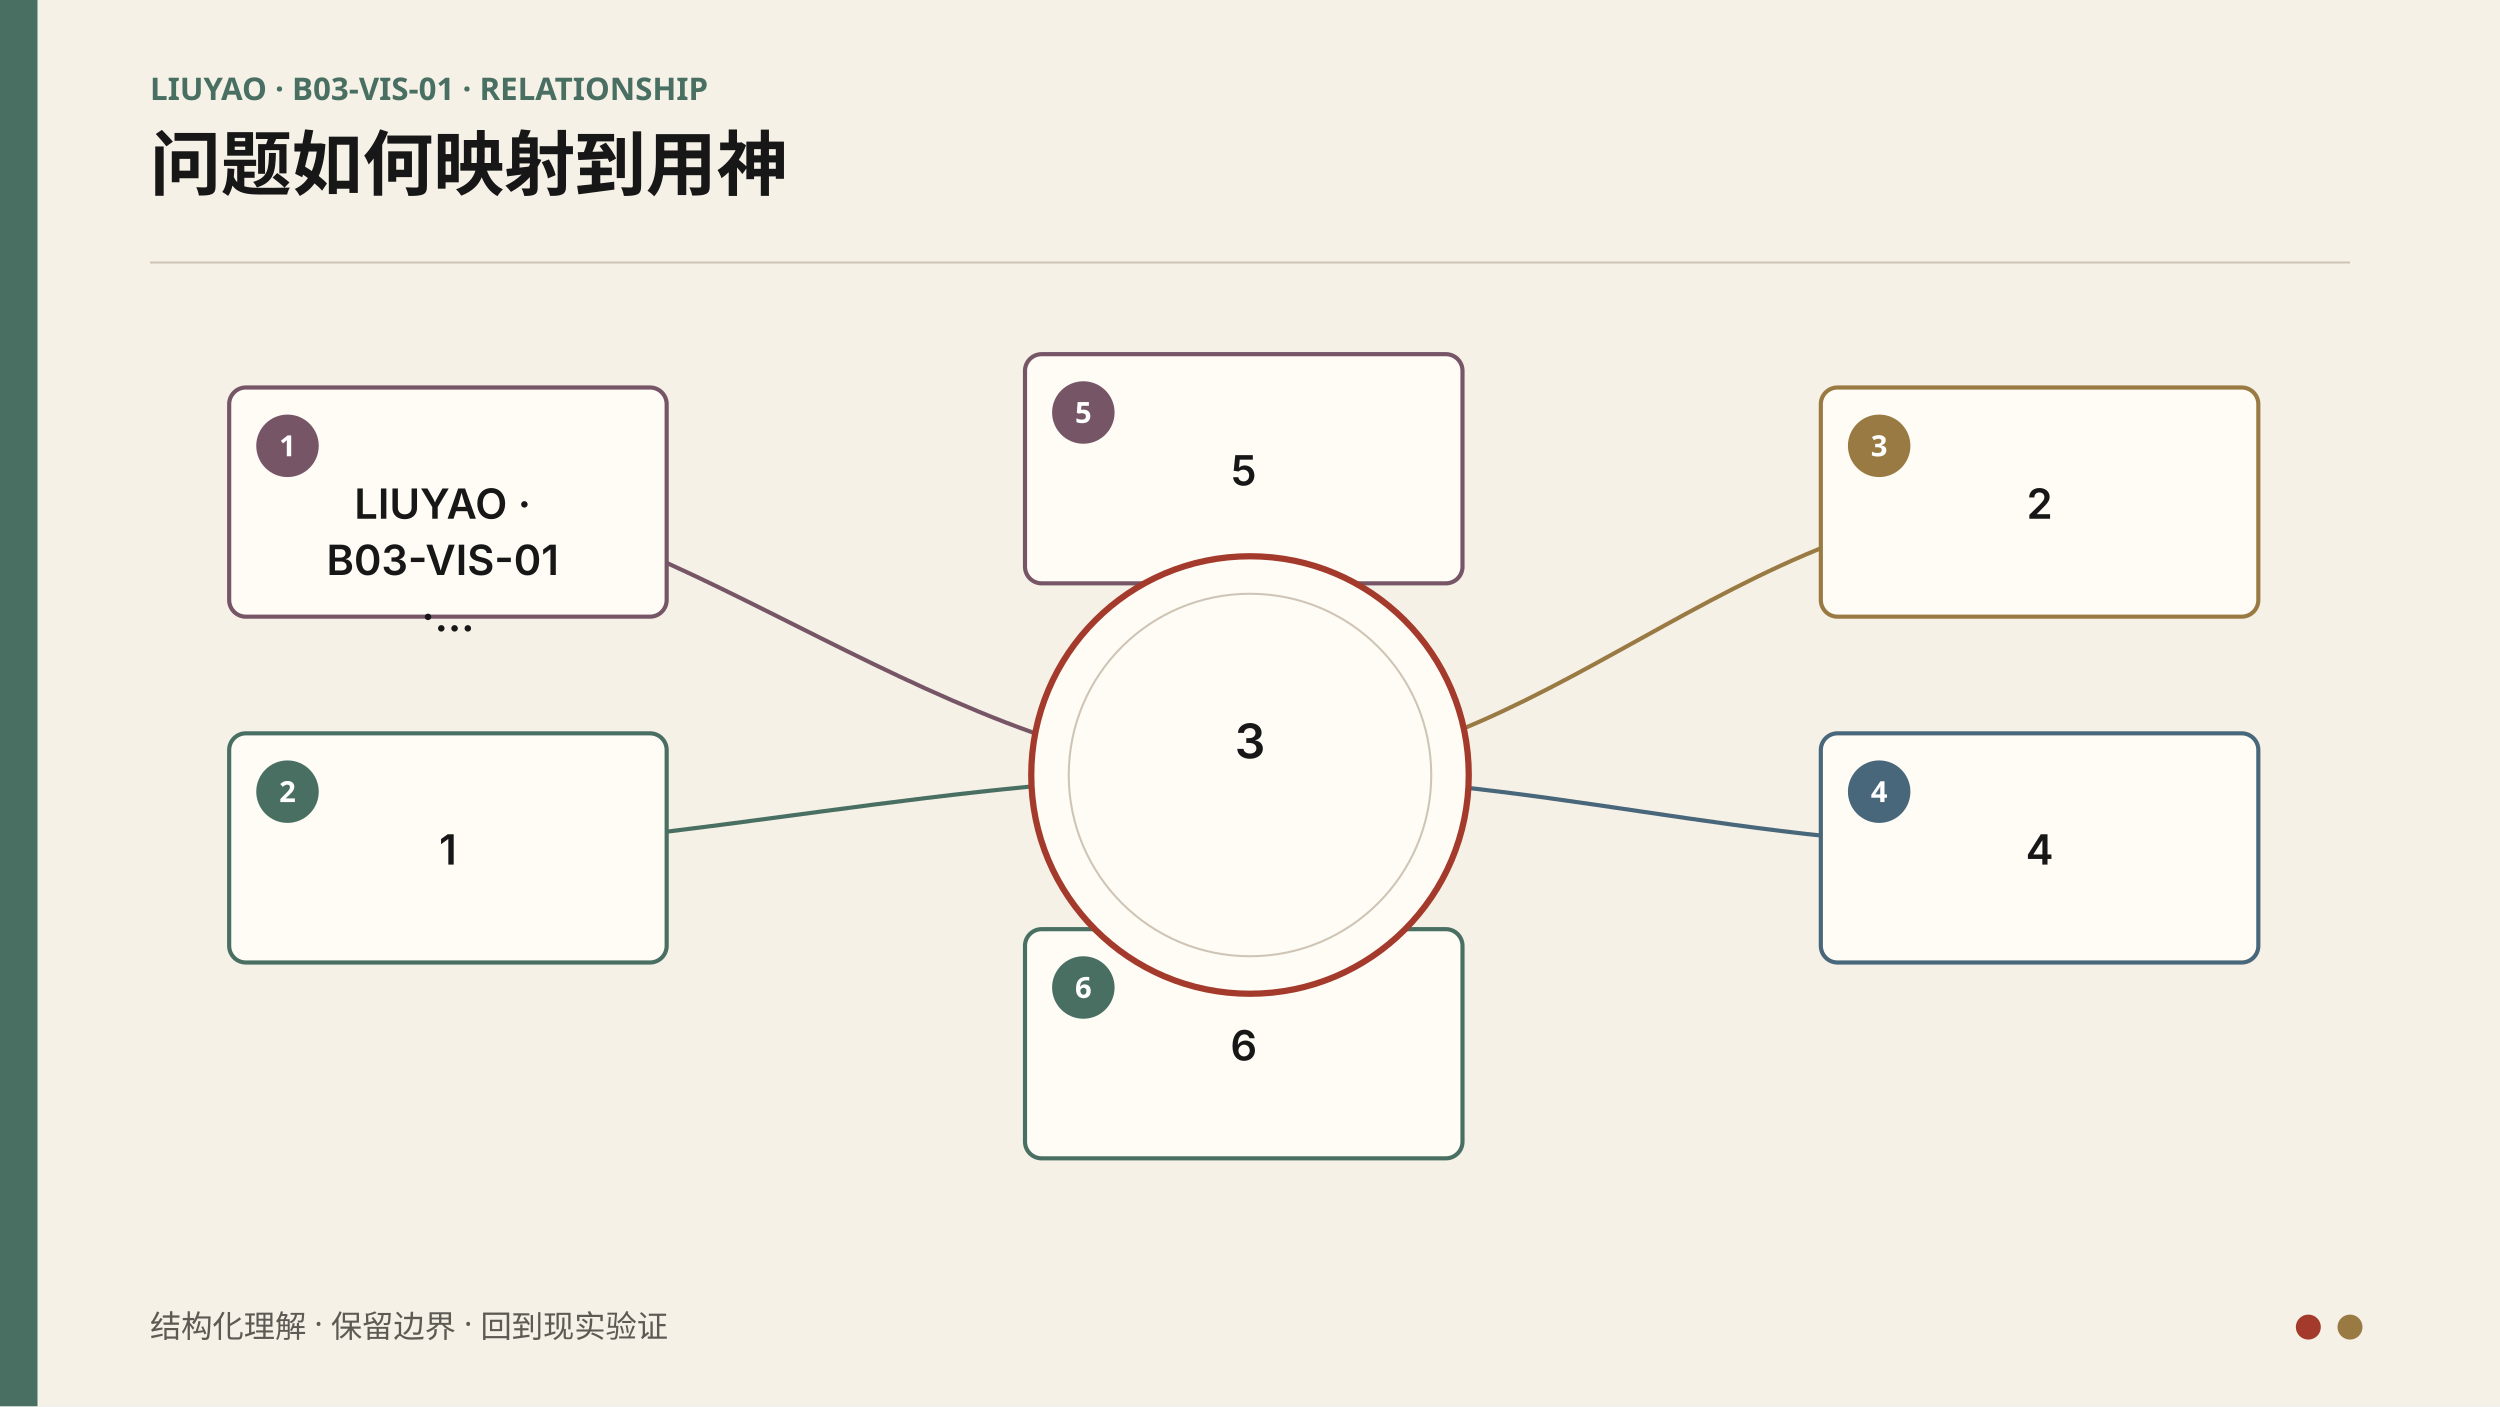
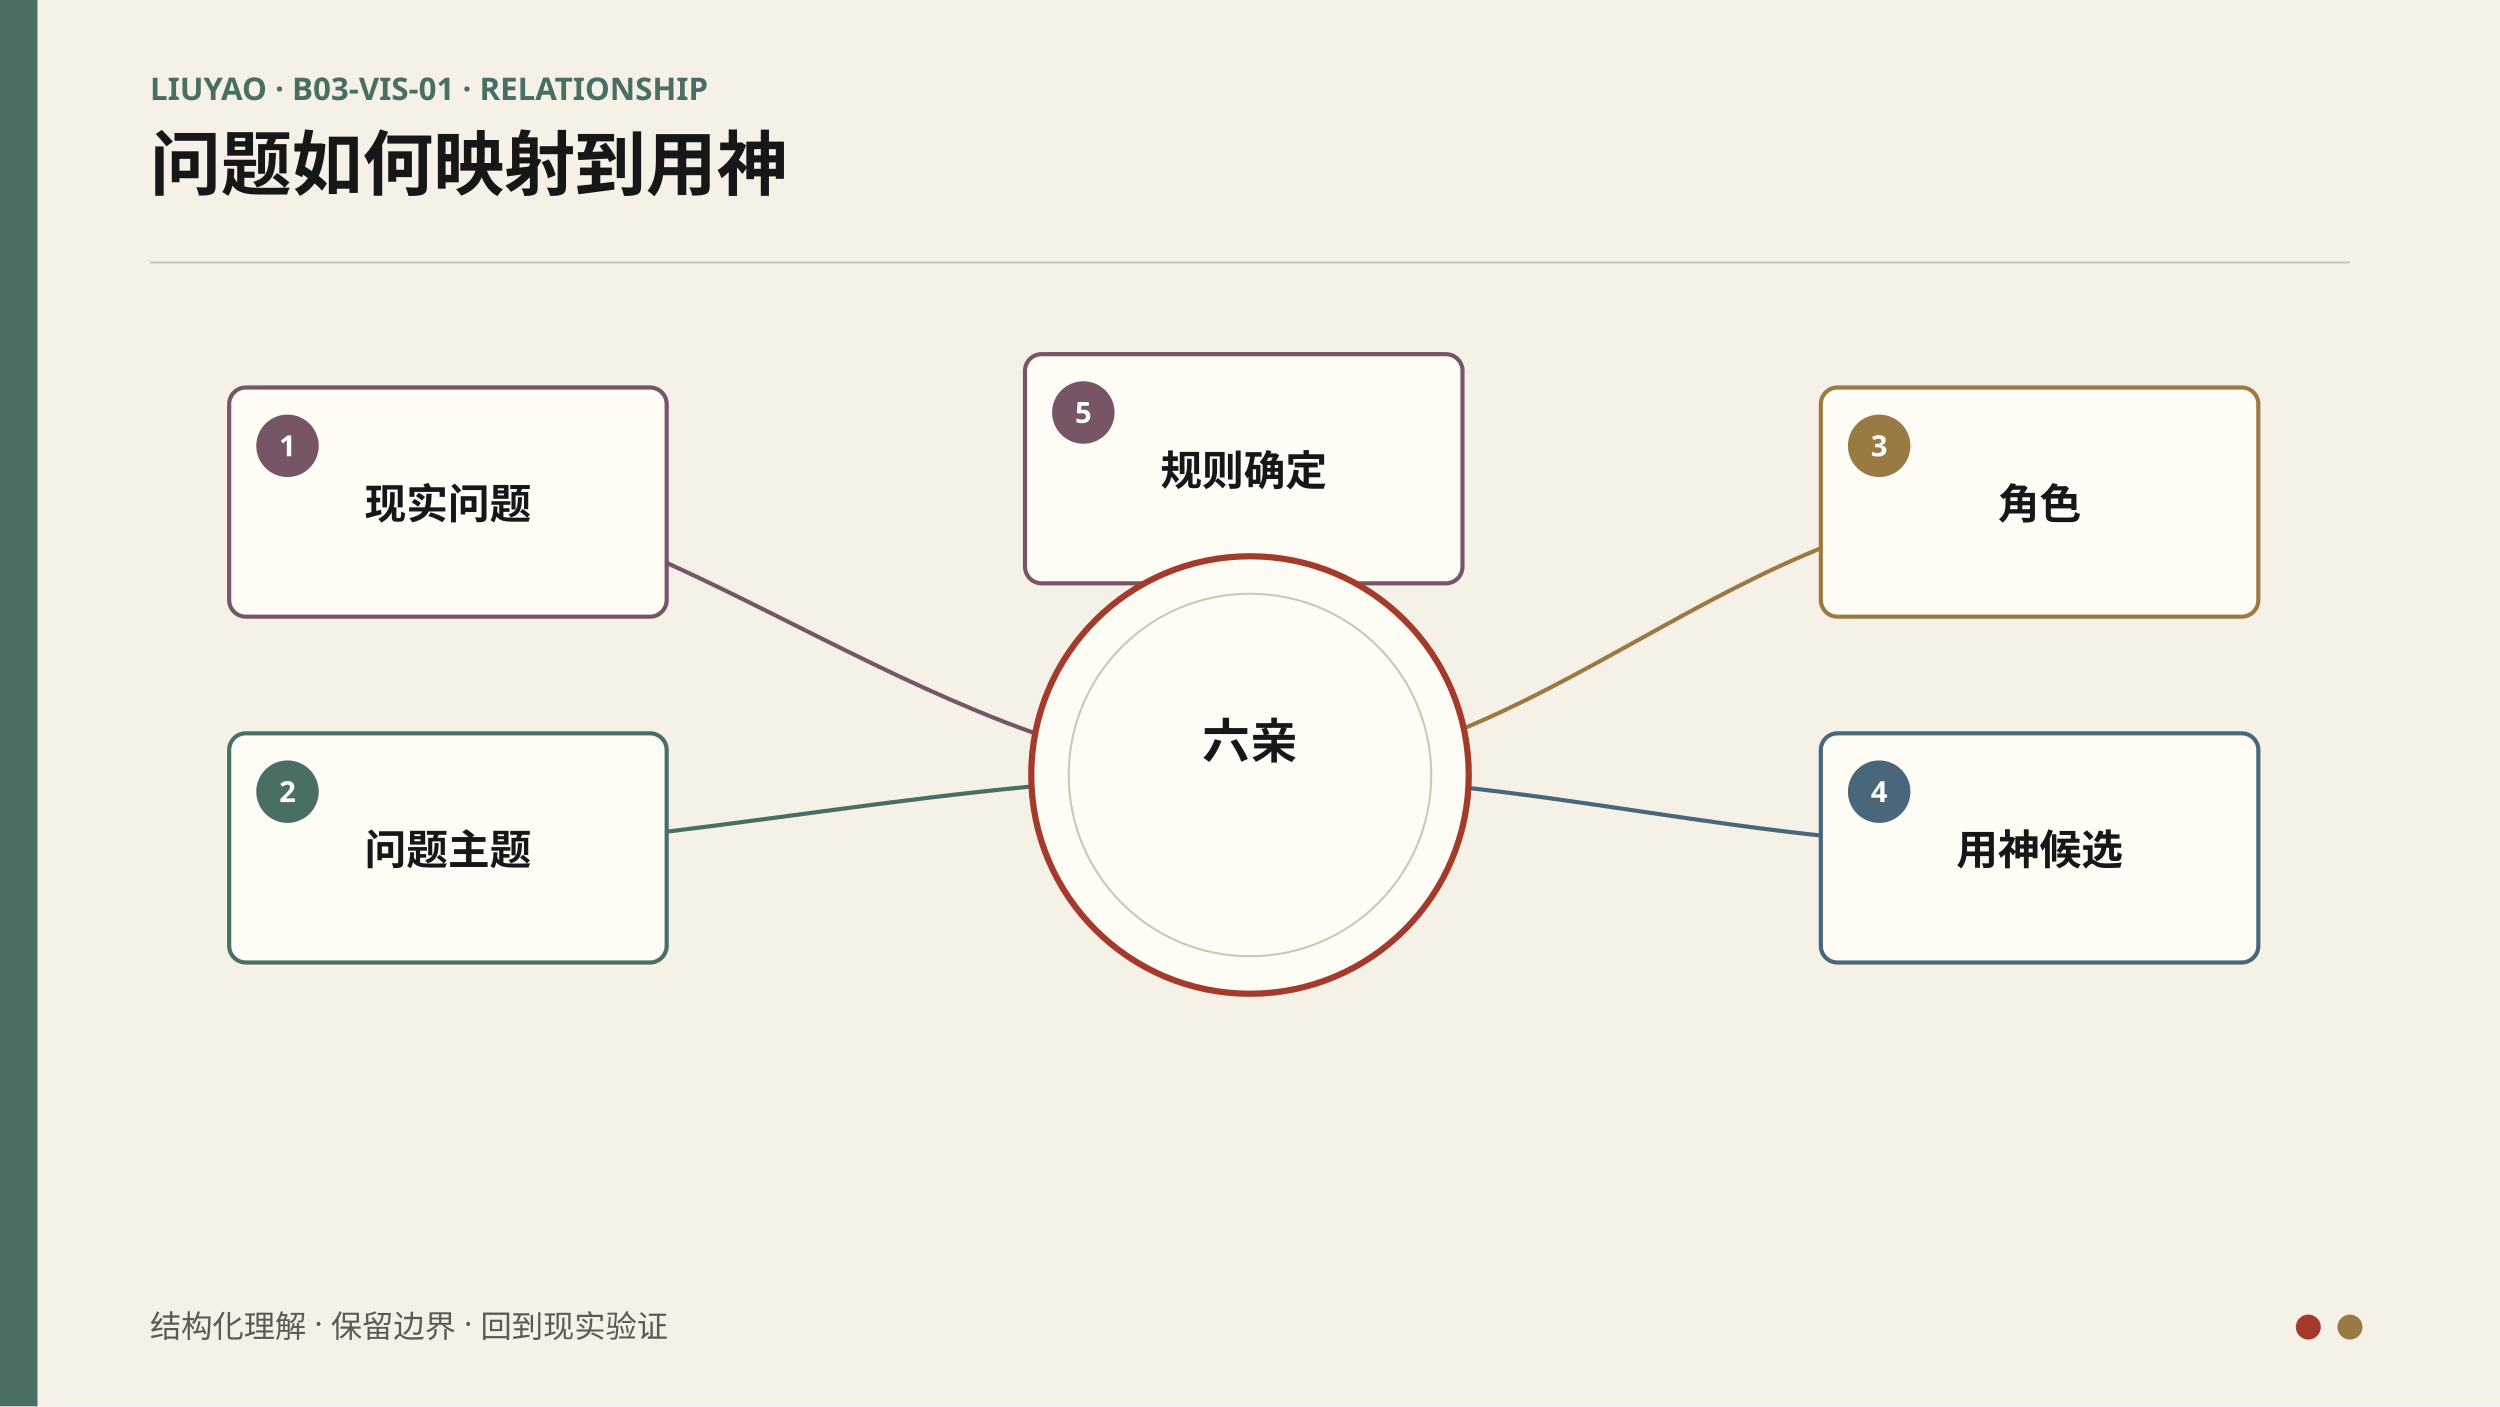
<svg xmlns="http://www.w3.org/2000/svg" data-visual-system="LIUYAO_VISUAL_SYSTEM_V1" data-style="modern-eastern-analytical" data-art-direction="content-growth-visual-v2" data-layout="relationship" width="1200" height="675" viewBox="0 0 1200 675" role="img" aria-labelledby="title desc">
  <rect width="1200" height="675" fill="#F6F1E7" />
  <rect x="0" y="0" width="18" height="675" fill="#496F63" />
  <text x="72" y="48" fill="#496F63" font-size="15" font-weight="700" letter-spacing="0" font-family="system-ui, sans-serif">LIUYAO · B03-VIS-01 · RELATIONSHIP</text>
  <text x="72" y="91" text-anchor="start" fill="#171717" font-size="34" font-weight="750" font-family="system-ui, -apple-system, BlinkMacSystemFont, 'Segoe UI', sans-serif">
    <tspan x="72" dy="0">问题如何映射到用神</tspan>
  </text>
  <line x1="72" y1="126" x2="1128" y2="126" stroke="#CFC5B6" stroke-width="1" />
  <path d="M 600 372 C 460 372, 320 241, 215 241" fill="none" stroke="#765567" stroke-width="2" />
  <rect x="110" y="186" width="210" height="110" rx="8" fill="#FFFCF6" stroke="#765567" stroke-width="2" />
  <circle cx="138" cy="214" r="15" fill="#765567" />
  <text x="138" y="219" text-anchor="middle" fill="#fff" font-size="14" font-weight="700" font-family="system-ui, sans-serif">1</text>
  <text x="215" y="249" text-anchor="middle" fill="#171717" font-size="20" font-weight="600" font-family="system-ui, -apple-system, BlinkMacSystemFont, 'Segoe UI', sans-serif">
-     <tspan x="215" dy="0">LIUYAO ·</tspan>
-     <tspan x="215" dy="27">B03-VIS-01</tspan>
-     <tspan x="215" dy="27">·…</tspan>
+     <tspan x="215" dy="0">现实问题</tspan>
  </text>
  <path d="M 600 372 C 460 372, 320 407, 215 407" fill="none" stroke="#496F63" stroke-width="2" />
  <rect x="110" y="352" width="210" height="110" rx="8" fill="#FFFCF6" stroke="#496F63" stroke-width="2" />
  <circle cx="138" cy="380" r="15" fill="#496F63" />
  <text x="138" y="385" text-anchor="middle" fill="#fff" font-size="14" font-weight="700" font-family="system-ui, sans-serif">2</text>
  <text x="215" y="415" text-anchor="middle" fill="#171717" font-size="20" font-weight="600" font-family="system-ui, -apple-system, BlinkMacSystemFont, 'Segoe UI', sans-serif">
-     <tspan x="215" dy="0">1</tspan>
+     <tspan x="215" dy="0">问题主题</tspan>
  </text>
  <path d="M 600 372 C 740 372, 834 241, 979 241" fill="none" stroke="#9A7A43" stroke-width="2" />
  <rect x="874" y="186" width="210" height="110" rx="8" fill="#FFFCF6" stroke="#9A7A43" stroke-width="2" />
  <circle cx="902" cy="214" r="15" fill="#9A7A43" />
  <text x="902" y="219" text-anchor="middle" fill="#fff" font-size="14" font-weight="700" font-family="system-ui, sans-serif">3</text>
  <text x="979" y="249" text-anchor="middle" fill="#171717" font-size="20" font-weight="600" font-family="system-ui, -apple-system, BlinkMacSystemFont, 'Segoe UI', sans-serif">
-     <tspan x="979" dy="0">2</tspan>
+     <tspan x="979" dy="0">角色</tspan>
  </text>
  <path d="M 600 372 C 740 372, 834 407, 979 407" fill="none" stroke="#48677A" stroke-width="2" />
  <rect x="874" y="352" width="210" height="110" rx="8" fill="#FFFCF6" stroke="#48677A" stroke-width="2" />
  <circle cx="902" cy="380" r="15" fill="#48677A" />
  <text x="902" y="385" text-anchor="middle" fill="#fff" font-size="14" font-weight="700" font-family="system-ui, sans-serif">4</text>
  <text x="979" y="415" text-anchor="middle" fill="#171717" font-size="20" font-weight="600" font-family="system-ui, -apple-system, BlinkMacSystemFont, 'Segoe UI', sans-serif">
-     <tspan x="979" dy="0">4</tspan>
+     <tspan x="979" dy="0">用神候选</tspan>
  </text>
  <path d="M 600 372 C 460 372, 702 225, 597 225" fill="none" stroke="#765567" stroke-width="2" />
  <rect x="492" y="170" width="210" height="110" rx="8" fill="#FFFCF6" stroke="#765567" stroke-width="2" />
  <circle cx="520" cy="198" r="15" fill="#765567" />
  <text x="520" y="203" text-anchor="middle" fill="#fff" font-size="14" font-weight="700" font-family="system-ui, sans-serif">5</text>
  <text x="597" y="233" text-anchor="middle" fill="#171717" font-size="20" font-weight="600" font-family="system-ui, -apple-system, BlinkMacSystemFont, 'Segoe UI', sans-serif">
-     <tspan x="597" dy="0">5</tspan>
-   </text>
-   <path d="M 600 372 C 460 372, 702 501, 597 501" fill="none" stroke="#496F63" stroke-width="2" />
-   <rect x="492" y="446" width="210" height="110" rx="8" fill="#FFFCF6" stroke="#496F63" stroke-width="2" />
-   <circle cx="520" cy="474" r="15" fill="#496F63" />
-   <text x="520" y="479" text-anchor="middle" fill="#fff" font-size="14" font-weight="700" font-family="system-ui, sans-serif">6</text>
-   <text x="597" y="509" text-anchor="middle" fill="#171717" font-size="20" font-weight="600" font-family="system-ui, -apple-system, BlinkMacSystemFont, 'Segoe UI', sans-serif">
-     <tspan x="597" dy="0">6</tspan>
+     <tspan x="597" dy="0">规则确定</tspan>
  </text>
  <circle cx="600" cy="372" r="105" fill="#FFFCF6" stroke="#A33A2B" stroke-width="3" />
  <circle cx="600" cy="372" r="87" fill="none" stroke="#CFC5B6" stroke-width="1" />
  <text x="600" y="364" text-anchor="middle" fill="#171717" font-size="23" font-weight="600" font-family="system-ui, -apple-system, BlinkMacSystemFont, 'Segoe UI', sans-serif">
-     <tspan x="600" dy="0">3</tspan>
+     <tspan x="600" dy="0">六亲</tspan>
  </text>
  <text x="72" y="642" fill="#5D5A54" font-size="15" font-family="system-ui, sans-serif">结构化理解 · 保留边界 · 回到现实验证</text>
  <circle cx="1108" cy="637" r="6" fill="#A33A2B" />
  <circle cx="1128" cy="637" r="6" fill="#9A7A43" />
</svg>
